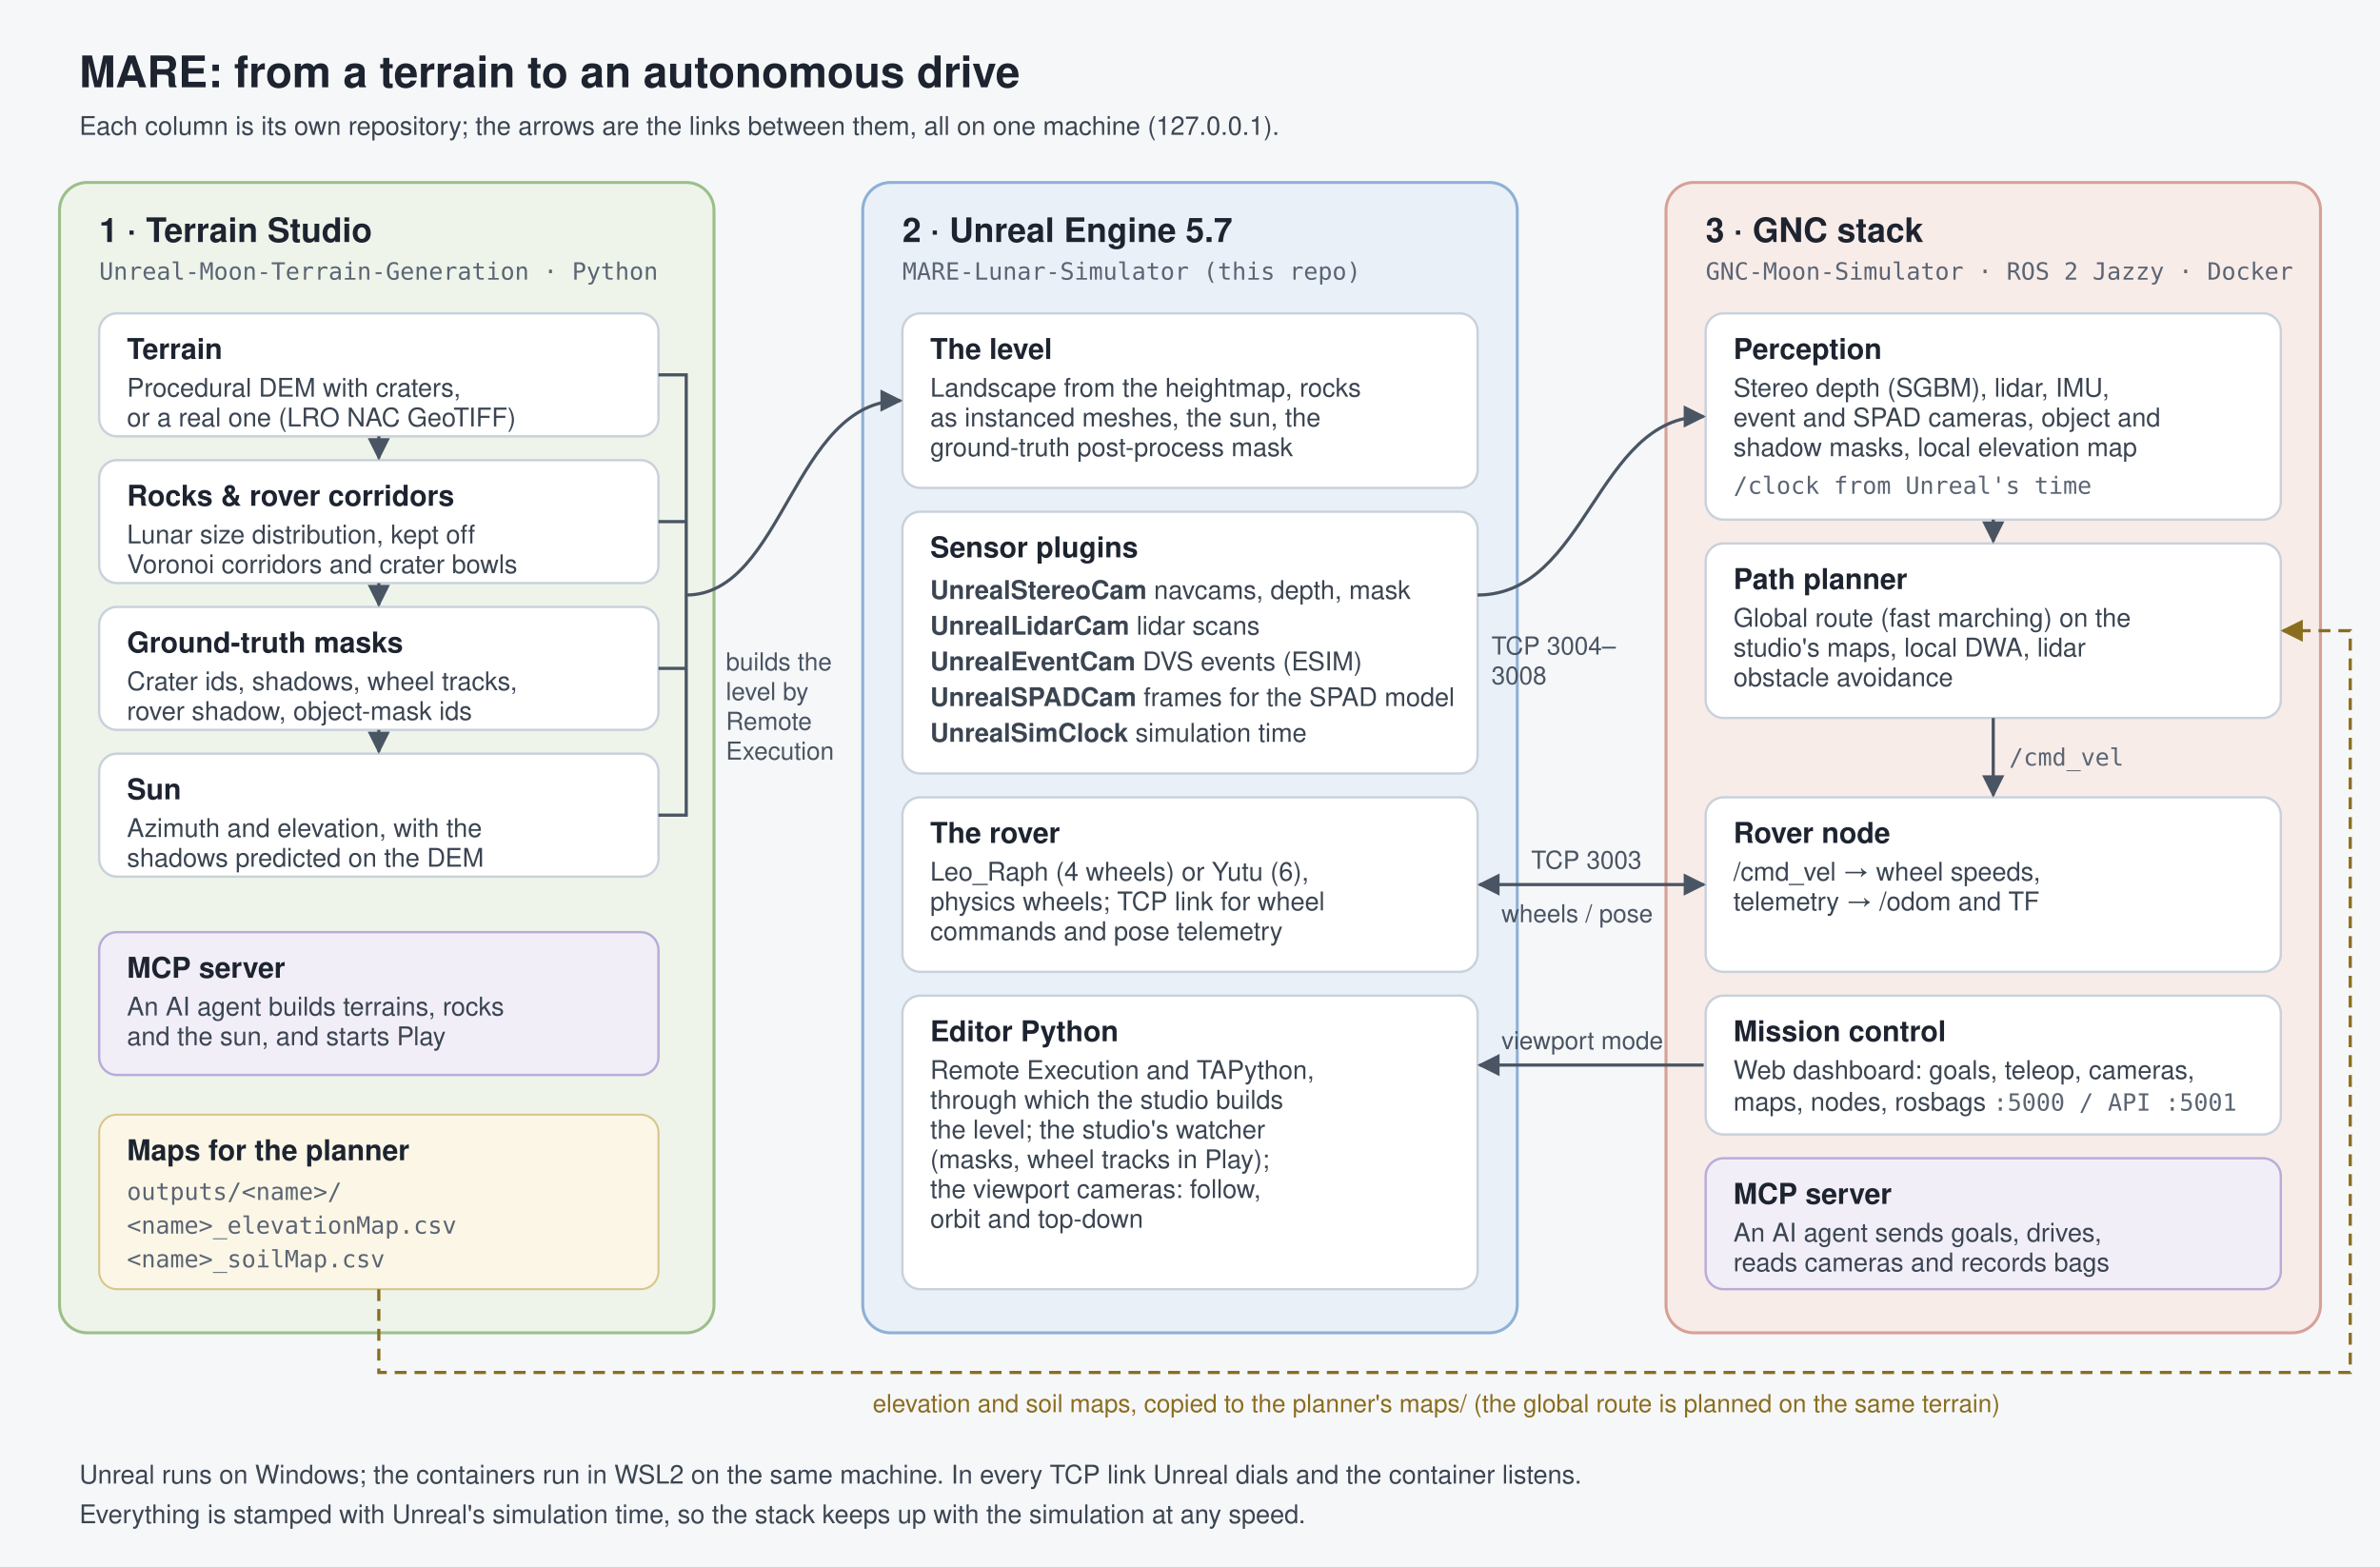
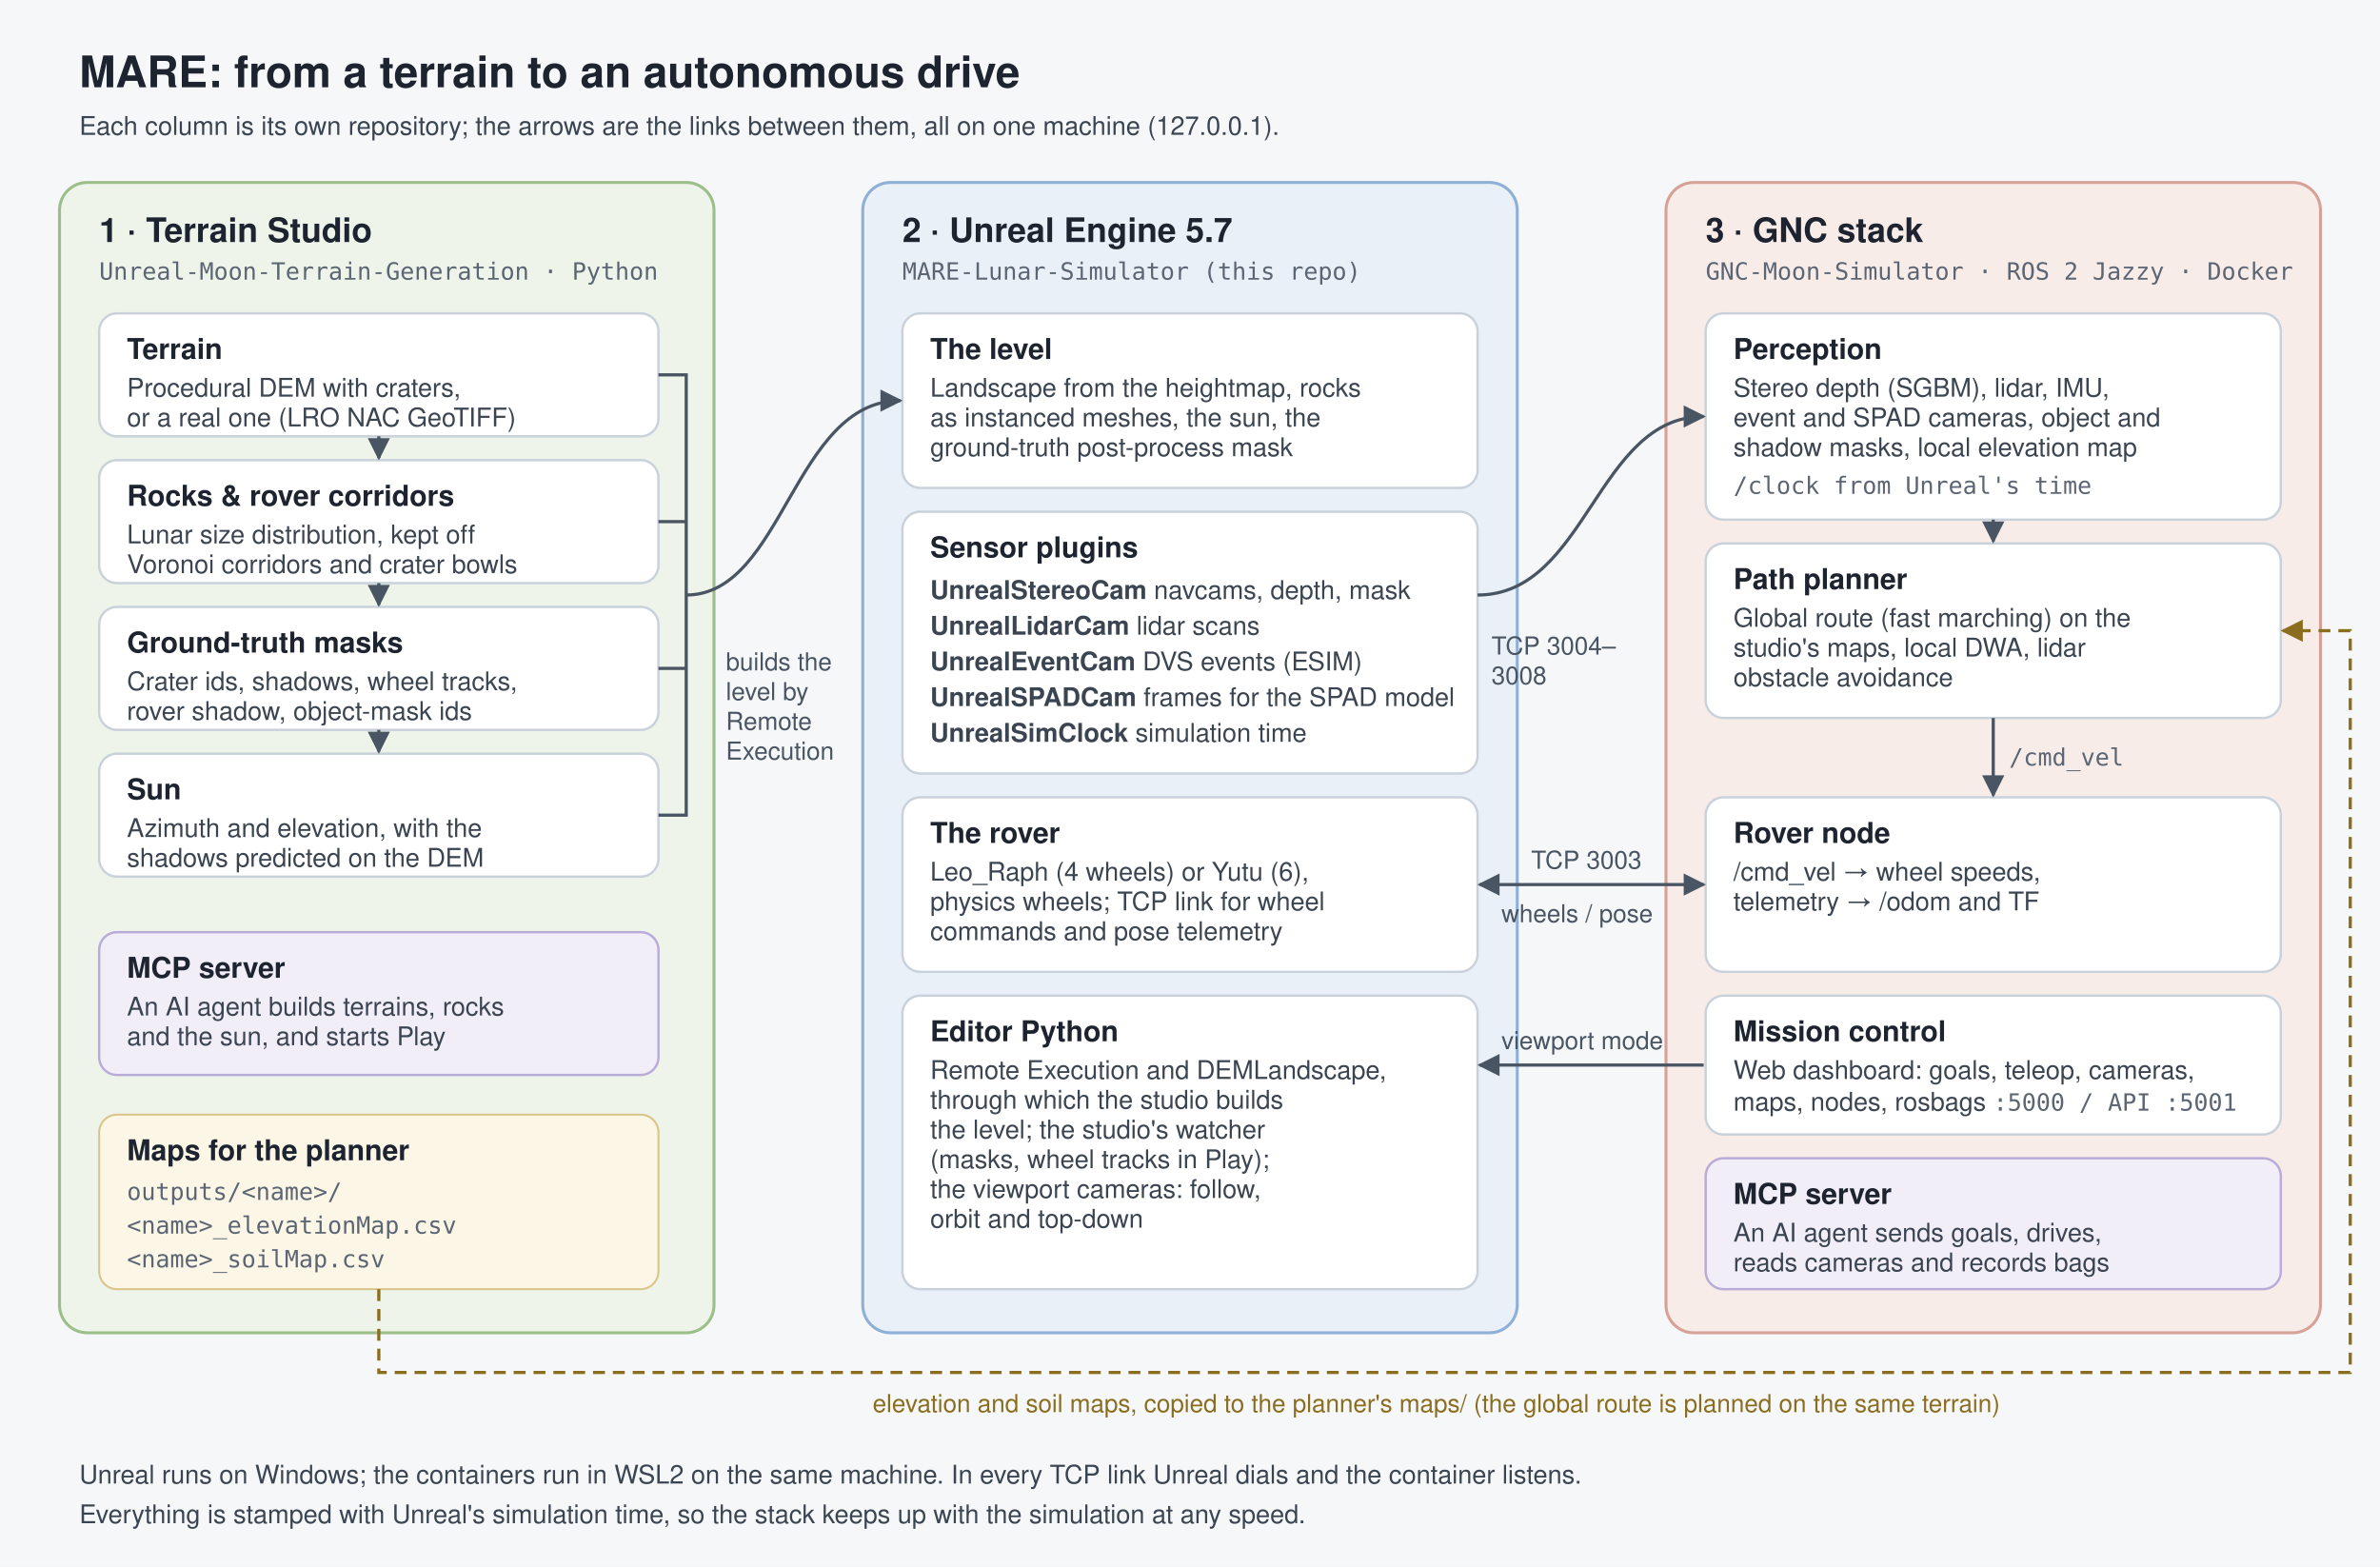
<svg xmlns="http://www.w3.org/2000/svg" viewBox="0 0 1200 790" width="1200" height="790" font-family="Segoe UI, Helvetica, Arial, sans-serif">
  <defs>
    <marker id="a" viewBox="0 0 10 10" refX="9" refY="5" markerWidth="7" markerHeight="7" orient="auto-start-reverse">
      <path d="M0,0 L10,5 L0,10 z" fill="#4a5563" />
    </marker>
    <marker id="ag" viewBox="0 0 10 10" refX="9" refY="5" markerWidth="7" markerHeight="7" orient="auto-start-reverse">
      <path d="M0,0 L10,5 L0,10 z" fill="#8a6d1f" />
    </marker>
    <style>
      .t  { font-size: 22px; font-weight: 700; fill: #1d2430; }
      .h  { font-size: 17px; font-weight: 700; fill: #1d2430; }
      .b  { font-size: 14.5px; font-weight: 700; fill: #1d2430; }
      .s  { font-size: 13px; fill: #3b4552; }
      .m  { font-size: 12px; fill: #5b6573; font-family: Consolas, Menlo, monospace; }
      .l  { font-size: 12.5px; fill: #4a5563; }
      .lg { font-size: 12.5px; fill: #8a6d1f; }
      .box { fill: #ffffff; stroke: #c9d1db; stroke-width: 1.2; }
      .ai  { fill: #f1eef8; stroke: #b9acd9; stroke-width: 1.2; }
      .w  { stroke: #4a5563; stroke-width: 1.6; fill: none; }
      .g  { stroke: #8a6d1f; stroke-width: 1.6; fill: none; stroke-dasharray: 6 4; }
    </style>
  </defs>
  <rect width="1200" height="790" fill="#f6f7f9" />
  <text x="40" y="44" class="t">MARE: from a terrain to an autonomous drive</text>
  <text x="40" y="68" class="s">Each column is its own repository; the arrows are the links between them, all on one machine (127.0.0.1).</text>
  <rect x="30" y="92" width="330" height="580" rx="14" fill="#eef4ea" stroke="#9cbf8a" stroke-width="1.5" />
  <text x="50" y="122" class="h">1 · Terrain Studio</text>
  <text x="50" y="141" class="m">Unreal-Moon-Terrain-Generation · Python</text>
  <rect x="50" y="158" width="282" height="62" rx="9" class="box" />
  <text x="64" y="181" class="b">Terrain</text>
  <text x="64" y="200" class="s">Procedural DEM with craters,</text>
  <text x="64" y="215" class="s">or a real one (LRO NAC GeoTIFF)</text>
  <rect x="50" y="232" width="282" height="62" rx="9" class="box" />
  <text x="64" y="255" class="b">Rocks &amp; rover corridors</text>
  <text x="64" y="274" class="s">Lunar size distribution, kept off</text>
  <text x="64" y="289" class="s">Voronoi corridors and crater bowls</text>
  <rect x="50" y="306" width="282" height="62" rx="9" class="box" />
  <text x="64" y="329" class="b">Ground-truth masks</text>
  <text x="64" y="348" class="s">Crater ids, shadows, wheel tracks,</text>
  <text x="64" y="363" class="s">rover shadow, object-mask ids</text>
  <rect x="50" y="380" width="282" height="62" rx="9" class="box" />
  <text x="64" y="403" class="b">Sun</text>
  <text x="64" y="422" class="s">Azimuth and elevation, with the</text>
  <text x="64" y="437" class="s">shadows predicted on the DEM</text>
  <line x1="191" y1="220" x2="191" y2="231" class="w" marker-end="url(#a)" />
  <line x1="191" y1="294" x2="191" y2="305" class="w" marker-end="url(#a)" />
  <line x1="191" y1="368" x2="191" y2="379" class="w" marker-end="url(#a)" />
  <rect x="50" y="470" width="282" height="72" rx="9" class="ai" />
  <text x="64" y="493" class="b">MCP server</text>
  <text x="64" y="512" class="s">An AI agent builds terrains, rocks</text>
  <text x="64" y="527" class="s">and the sun, and starts Play</text>
  <rect x="50" y="562" width="282" height="88" rx="9" fill="#fbf6e6" stroke="#d9c58a" />
  <text x="64" y="585" class="b">Maps for the planner</text>
  <text x="64" y="605" class="m">outputs/&lt;name&gt;/</text>
  <text x="64" y="622" class="m">  &lt;name&gt;_elevationMap.csv</text>
  <text x="64" y="639" class="m">  &lt;name&gt;_soilMap.csv</text>
  <rect x="435" y="92" width="330" height="580" rx="14" fill="#e9f0f8" stroke="#8fb0d6" stroke-width="1.5" />
  <text x="455" y="122" class="h">2 · Unreal Engine 5.7</text>
  <text x="455" y="141" class="m">MARE-Lunar-Simulator (this repo)</text>
  <rect x="455" y="158" width="290" height="88" rx="9" class="box" />
  <text x="469" y="181" class="b">The level</text>
  <text x="469" y="200" class="s">Landscape from the heightmap, rocks</text>
  <text x="469" y="215" class="s">as instanced meshes, the sun, the</text>
  <text x="469" y="230" class="s">ground-truth post-process mask</text>
  <rect x="455" y="258" width="290" height="132" rx="9" class="box" />
  <text x="469" y="281" class="b">Sensor plugins</text>
  <text x="469" y="302" class="s">
    <tspan font-weight="600">UnrealStereoCam</tspan> navcams, depth, mask</text>
  <text x="469" y="320" class="s">
    <tspan font-weight="600">UnrealLidarCam</tspan> lidar scans</text>
  <text x="469" y="338" class="s">
    <tspan font-weight="600">UnrealEventCam</tspan> DVS events (ESIM)</text>
  <text x="469" y="356" class="s">
    <tspan font-weight="600">UnrealSPADCam</tspan> frames for the SPAD model</text>
  <text x="469" y="374" class="s">
    <tspan font-weight="600">UnrealSimClock</tspan> simulation time</text>
  <rect x="455" y="402" width="290" height="88" rx="9" class="box" />
  <text x="469" y="425" class="b">The rover</text>
  <text x="469" y="444" class="s">Leo_Raph (4 wheels) or Yutu (6),</text>
  <text x="469" y="459" class="s">physics wheels; TCP link for wheel</text>
  <text x="469" y="474" class="s">commands and pose telemetry</text>
  <rect x="455" y="502" width="290" height="148" rx="9" class="box" />
  <text x="469" y="525" class="b">Editor Python</text>
-   <text x="469" y="544" class="s">Remote Execution and TAPython,</text>
+   <text x="469" y="544" class="s">Remote Execution and DEMLandscape,</text>
  <text x="469" y="559" class="s">through which the studio builds</text>
  <text x="469" y="574" class="s">the level; the studio's watcher</text>
  <text x="469" y="589" class="s">(masks, wheel tracks in Play);</text>
  <text x="469" y="604" class="s">the viewport cameras: follow,</text>
  <text x="469" y="619" class="s">orbit and top-down</text>
  <rect x="840" y="92" width="330" height="580" rx="14" fill="#f8ece9" stroke="#d6a197" stroke-width="1.5" />
  <text x="860" y="122" class="h">3 · GNC stack</text>
  <text x="860" y="141" class="m">GNC-Moon-Simulator · ROS 2 Jazzy · Docker</text>
  <rect x="860" y="158" width="290" height="104" rx="9" class="box" />
  <text x="874" y="181" class="b">Perception</text>
  <text x="874" y="200" class="s">Stereo depth (SGBM), lidar, IMU,</text>
  <text x="874" y="215" class="s">event and SPAD cameras, object and</text>
  <text x="874" y="230" class="s">shadow masks, local elevation map</text>
  <text x="874" y="249" class="m">/clock from Unreal's time</text>
  <rect x="860" y="274" width="290" height="88" rx="9" class="box" />
  <text x="874" y="297" class="b">Path planner</text>
  <text x="874" y="316" class="s">Global route (fast marching) on the</text>
  <text x="874" y="331" class="s">studio's maps, local DWA, lidar</text>
  <text x="874" y="346" class="s">obstacle avoidance</text>
  <rect x="860" y="402" width="290" height="88" rx="9" class="box" />
  <text x="874" y="425" class="b">Rover node</text>
  <text x="874" y="444" class="s">/cmd_vel → wheel speeds,</text>
  <text x="874" y="459" class="s">telemetry → /odom and TF</text>
  <line x1="1005" y1="262" x2="1005" y2="273" class="w" marker-end="url(#a)" />
  <line x1="1005" y1="362" x2="1005" y2="401" class="w" marker-end="url(#a)" />
  <text x="1013" y="386" class="m">/cmd_vel</text>
  <rect x="860" y="502" width="290" height="70" rx="9" class="box" />
  <text x="874" y="525" class="b">Mission control</text>
  <text x="874" y="544" class="s">Web dashboard: goals, teleop, cameras,</text>
  <text x="874" y="560" class="s">maps, nodes, rosbags <tspan class="m">:5000 / API :5001</tspan>
  </text>
  <rect x="860" y="584" width="290" height="66" rx="9" class="ai" />
  <text x="874" y="607" class="b">MCP server</text>
  <text x="874" y="626" class="s">An AI agent sends goals, drives,</text>
  <text x="874" y="641" class="s">reads cameras and records bags</text>
  <path d="M332,189 H346 V411 H332 M332,263 H346 M332,337 H346" class="w" />
  <path d="M346,300 C395,300 400,202 454,202" class="w" marker-end="url(#a)" />
  <text x="366" y="338" class="l">builds the</text>
  <text x="366" y="353" class="l">level by</text>
  <text x="366" y="368" class="l">Remote</text>
  <text x="366" y="383" class="l">Execution</text>
  <path d="M745,300 C800,300 805,210 859,210" class="w" marker-end="url(#a)" />
  <text x="752" y="330" class="l">TCP 3004–</text>
  <text x="752" y="345" class="l">3008</text>
  <line x1="746" y1="446" x2="859" y2="446" class="w" marker-start="url(#a)" marker-end="url(#a)" />
  <text x="772" y="438" class="l">TCP 3003</text>
  <text x="757" y="465" class="l">wheels / pose</text>
  <line x1="859" y1="537" x2="746" y2="537" class="w" marker-end="url(#a)" />
  <text x="757" y="529" class="l">viewport mode</text>
  <path d="M191,650 V692 H1185 V318 H1151" class="g" marker-end="url(#ag)" />
  <text x="440" y="712" class="lg">elevation and soil maps, copied to the planner's maps/ (the global route is planned on the same terrain)</text>
  <text x="40" y="748" class="s">Unreal runs on Windows; the containers run in WSL2 on the same machine. In every TCP link Unreal dials and the container listens.</text>
  <text x="40" y="768" class="s">Everything is stamped with Unreal's simulation time, so the stack keeps up with the simulation at any speed.</text>
</svg>
